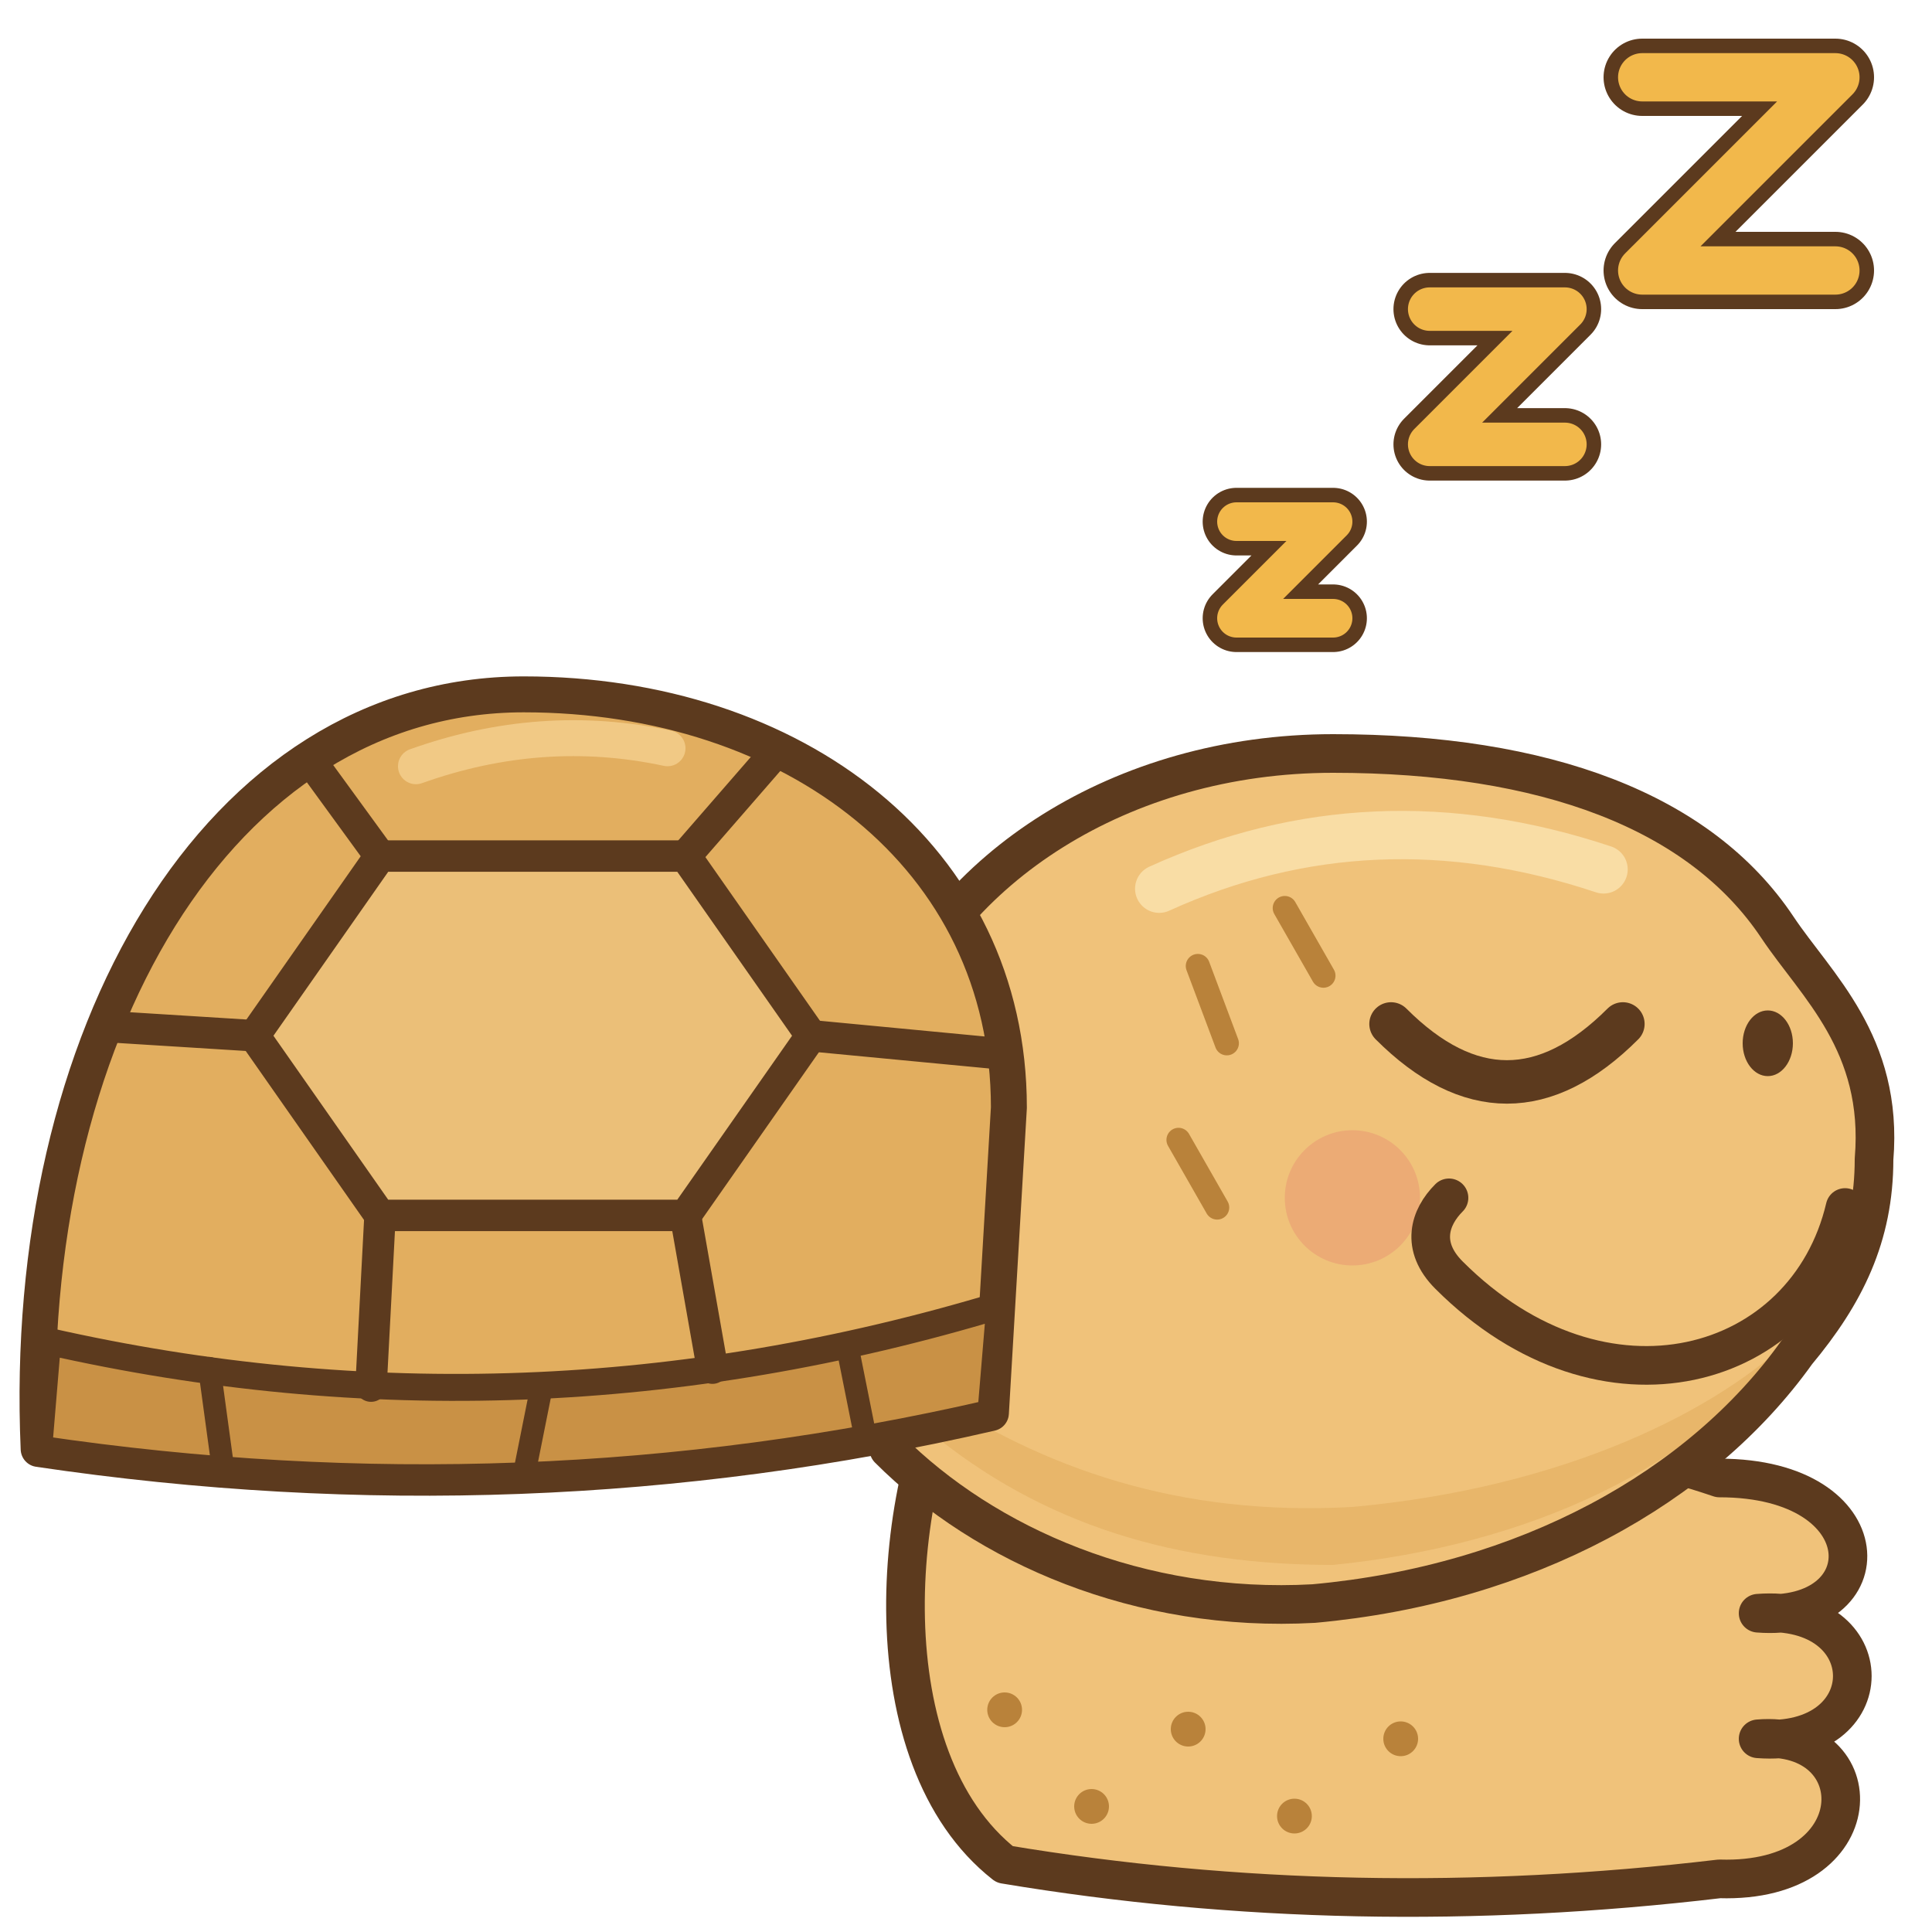
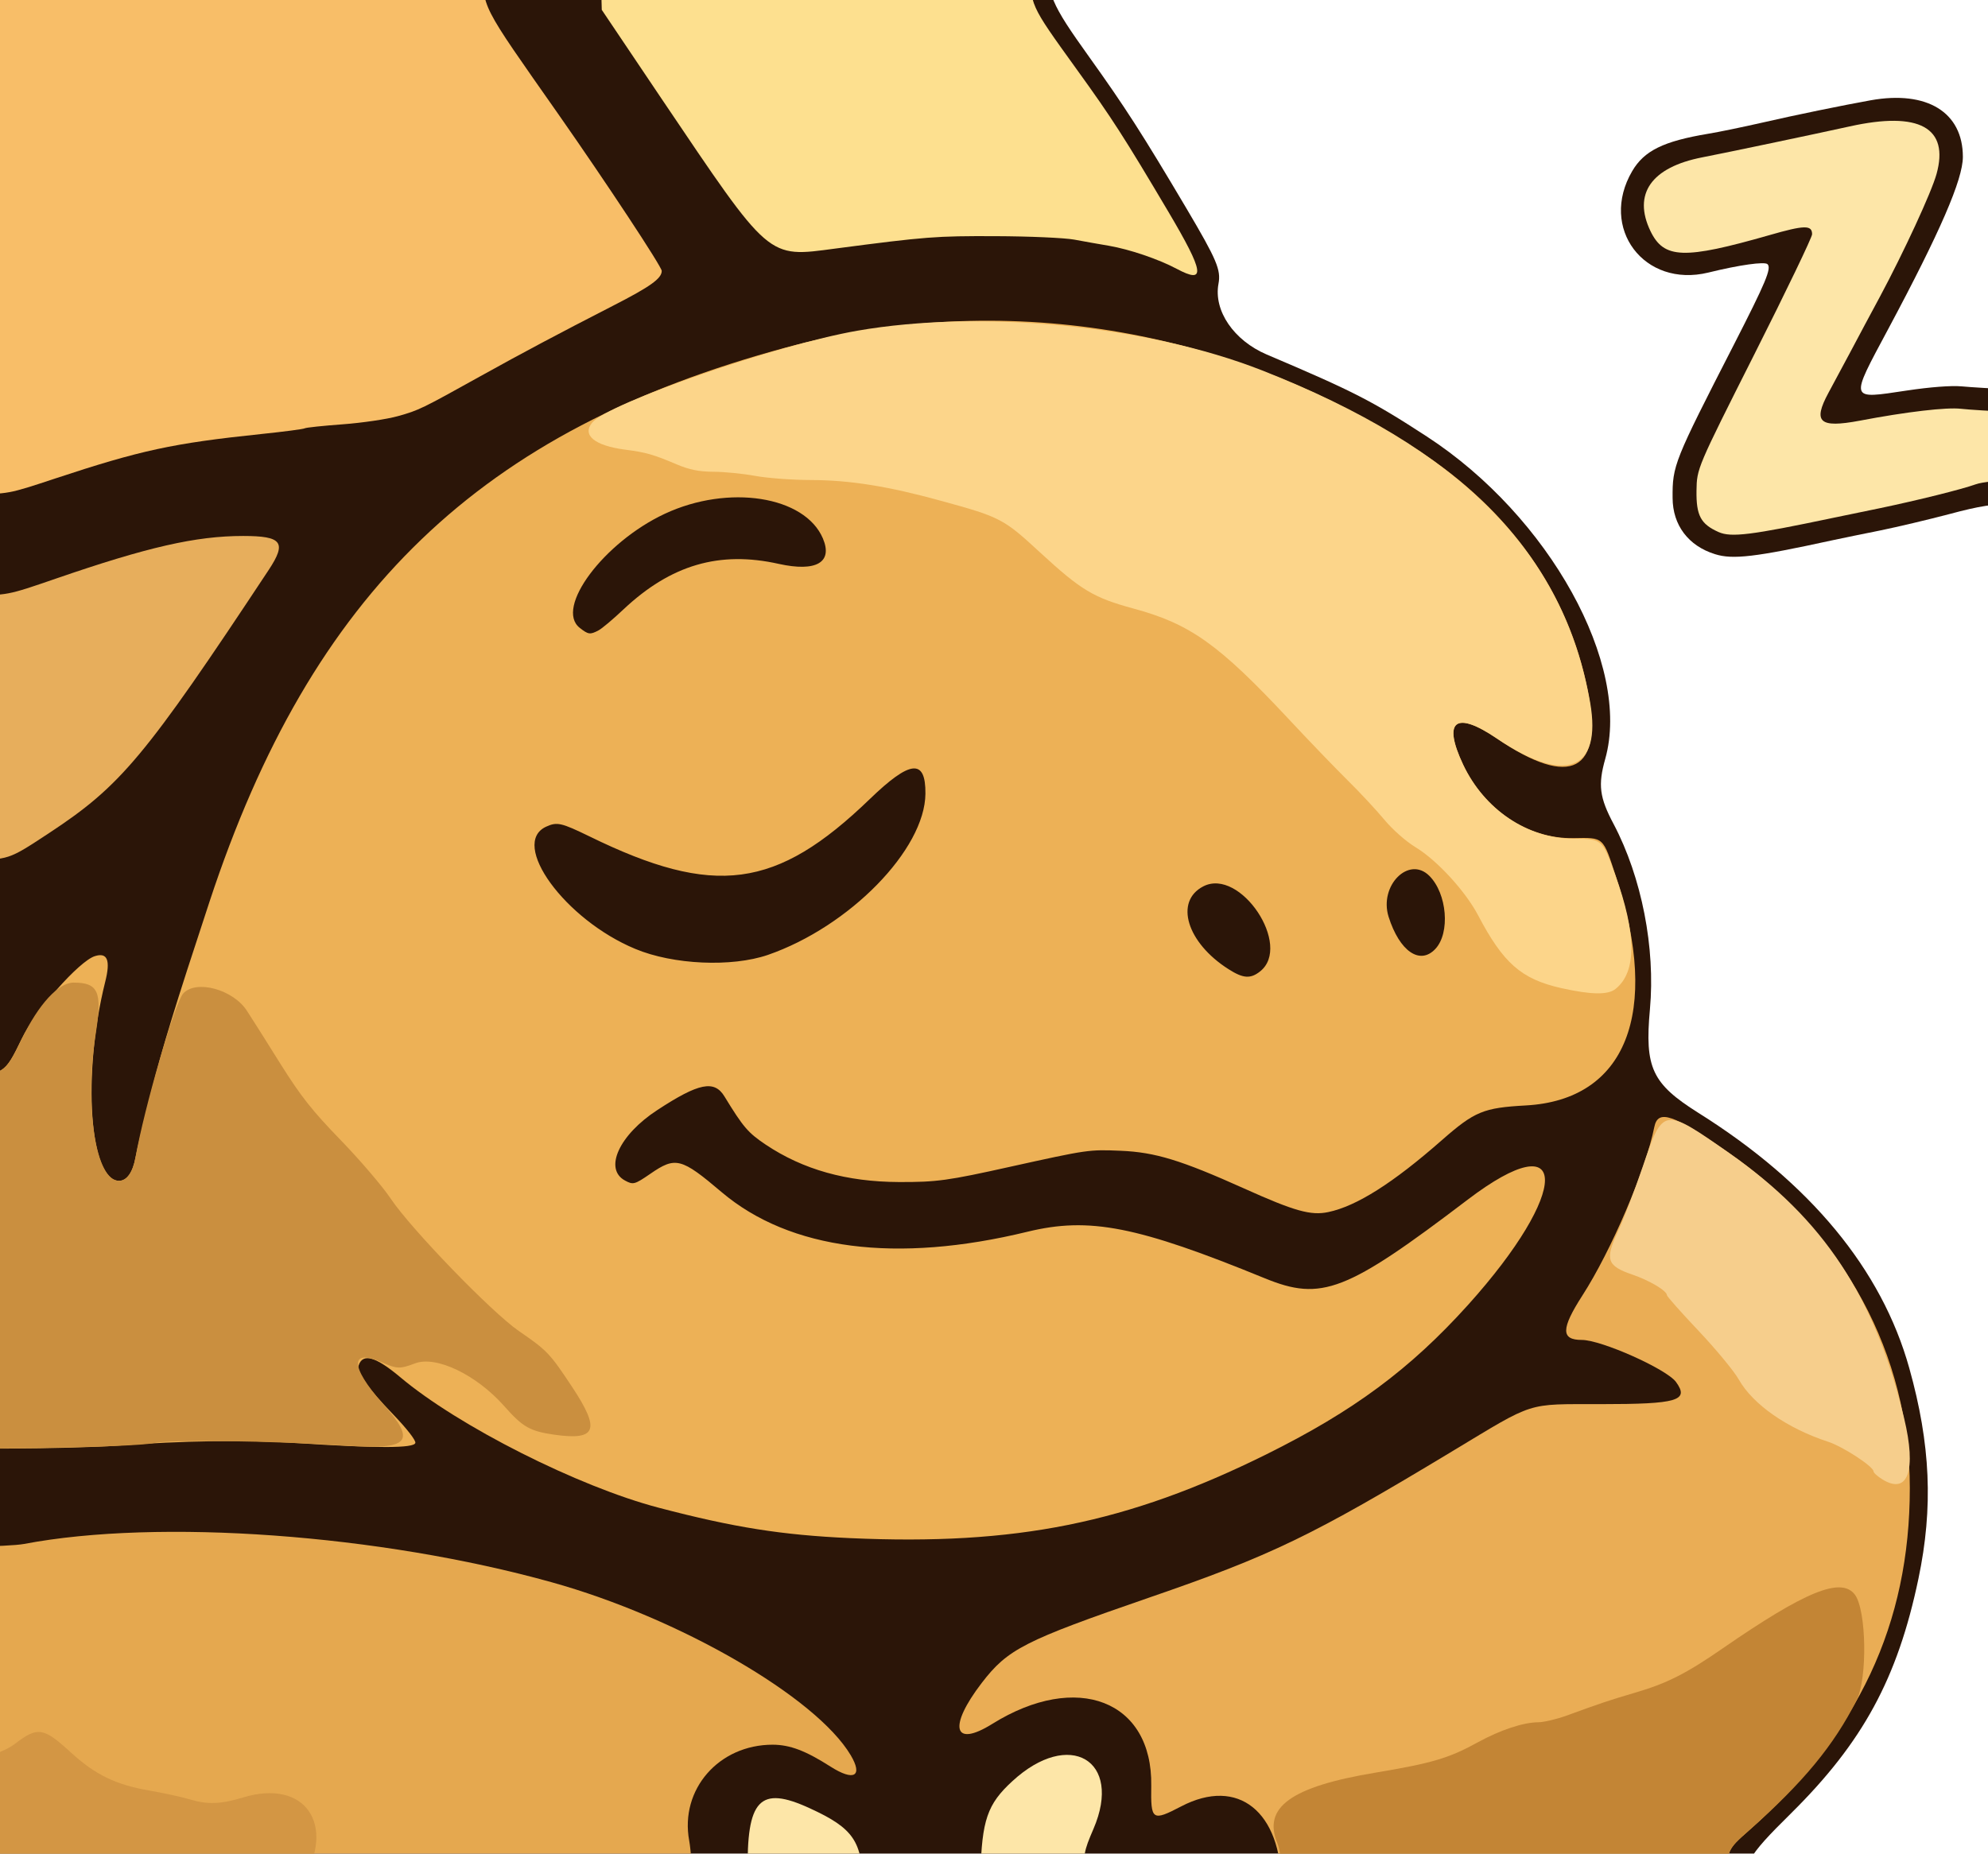
- <svg xmlns="http://www.w3.org/2000/svg" viewBox="0 0 200 200" width="200" height="200">
-   <path d="M100 140 C92 154 90 182 104 193 Q140 199 178 194.5            C194 195 194 179 182 180            C195 181 195 166 182 167            C195 168 195 153 178 153            C175 152 172 151 168 151            C150 150 130 148 118 142 Z" fill="#F0C27A" stroke="#5C3A1E" stroke-width="4" stroke-linejoin="round" />
-   <circle cx="104" cy="177" r="1.8" fill="#B9823A" />
-   <circle cx="113" cy="187" r="1.8" fill="#B9823A" />
-   <circle cx="123" cy="179" r="1.8" fill="#B9823A" />
-   <circle cx="134" cy="188" r="1.8" fill="#B9823A" />
-   <circle cx="145" cy="180" r="1.8" fill="#B9823A" />
-   <path d="M92 106 C98 90 116 78 138 78 C160 78 176 84 184 96 C188 102 195 108 194 120 C194 128 191 134 186 140 C176 154 158 164 136 166 C118 167 102 160 92 150 Z" fill="#F0C27A" />
-   <path d="M96 148 C108 158 122 162 138 162 C158 160 176 152 186 138 C178 146 162 154 140 156 C122 157 108 152 96 144 Z" fill="#E2AE5F" opacity="0.6" />
-   <path d="M120 92 Q142 82 166 90" fill="none" stroke="#FBE3B0" stroke-width="5" stroke-linecap="round" opacity="0.8" />
-   <path d="M124 100 L127 108 M133 94 L137 101 M122 118 L126 125" fill="none" stroke="#B9823A" stroke-width="2.5" stroke-linecap="round" />
-   <circle cx="140" cy="124" r="7" fill="#E5896F" opacity="0.4" />
-   <path d="M144 106 Q156 118 168 106" fill="none" stroke="#5C3A1E" stroke-width="4.5" stroke-linecap="round" />
-   <ellipse cx="183" cy="108" rx="2.6" ry="3.4" fill="#5C3A1E" />
-   <path d="M191 125 C187 142 166 148 150 132 C147 129 148 126 150 124" fill="none" stroke="#5C3A1E" stroke-width="4" stroke-linecap="round" stroke-linejoin="round" />
-   <path d="M92 106 C98 90 116 78 138 78 C160 78 176 84 184 96 C188 102 195 108 194 120 C194 128 191 134 186 140 C176 154 158 164 136 166 C118 167 102 160 92 150 Z" fill="none" stroke="#5C3A1E" stroke-width="4" stroke-linejoin="round" />
-   <g transform="translate(4 150) scale(0.93) translate(-4 -150)">
-     <path d="M4 150 C2 104 24 66 58 66 C88 66 112 84 112 112 L110 146 Q58 158 4 150 Z" fill="#E2AE5F" stroke="#5C3A1E" stroke-width="4" stroke-linejoin="round" />
-     <path d="M46 74 Q60 69 74 72" fill="none" stroke="#F5D08F" stroke-width="4" stroke-linecap="round" opacity="0.8" />
-     <path d="M5 138 Q58 150 111 134 L110 146 Q58 158 4 150 Z" fill="#C99145" stroke="#5C3A1E" stroke-width="3" stroke-linejoin="round" />
-     <path d="M23 141 L24.5 152 M60 143 L58 153 M94 138.5 L96 148.5" fill="none" stroke="#5C3A1E" stroke-width="2.5" stroke-linecap="round" />
-     <path d="M42 84 L76 84 L90 104 L76 124 L42 124 L28 104 Z" fill="#EBBF78" stroke="#5C3A1E" stroke-width="3.5" stroke-linejoin="round" />
-     <path d="M42 84 L34.5 73.7 M76 84 L86 72.5 M90 104 L111 106 M76 124 L79 141 M42 124 L41 143 M28 104 L12 103" fill="none" stroke="#5C3A1E" stroke-width="3.5" stroke-linecap="round" />
-   </g>
-   <g fill="none" stroke-linecap="round" stroke-linejoin="round">
-     <polyline points="128,54 138,54 128,64 138,64" stroke="#5C3A1E" stroke-width="7" />
-     <polyline points="128,54 138,54 128,64 138,64" stroke="#F2B84B" stroke-width="4" />
-     <polyline points="148,32 162,32 148,46 162,46" stroke="#5C3A1E" stroke-width="7.5" />
-     <polyline points="148,32 162,32 148,46 162,46" stroke="#F2B84B" stroke-width="4.5" />
-     <polyline points="170,8 190,8 170,28 190,28" stroke="#5C3A1E" stroke-width="8" />
-     <polyline points="170,8 190,8 170,28 190,28" stroke="#F2B84B" stroke-width="5" />
-   </g>
+ <svg xmlns="http://www.w3.org/2000/svg" viewBox="0 0 178 166" width="178" height="166" overflow="hidden">
+   <path d="M-6.00 83.00L-6.00 -6.00 L43.88 -6.00L93.75 -6.00 L93.75 -3.80C93.75 -0.51 94.10 0.32 97.50 5.07C100.75 9.61 102.29 12.01 106.24 18.68C108.96 23.28 109.33 24.17 109.10 25.41C108.65 27.83 110.47 30.49 113.42 31.75C121.19 35.05 122.85 35.90 127.75 39.09C138.71 46.22 146.09 59.55 143.73 67.96C143.07 70.30 143.21 71.42 144.49 73.82C146.99 78.57 148.23 84.89 147.73 90.39C147.25 95.64 147.92 97.05 152.06 99.66C162.08 105.94 168.48 113.68 170.95 122.52C172.86 129.33 173.11 135.01 171.77 141.39C169.90 150.32 166.79 156.04 160.36 162.40C156.35 166.36 156.00 166.99 156.00 170.30L156.00 172.00 L75.00 172.00L-6.00 172.00 L-6.00 83.00Z" fill="#2B1508" fill-rule="evenodd" />
+   <path d="M153.56 49.63C151.17 48.89 149.77 47.03 149.76 44.60C149.74 41.69 149.88 41.34 155.24 30.88C158.11 25.27 158.63 24.03 158.26 23.66C158.01 23.41 155.76 23.72 152.96 24.41C147.21 25.81 143.16 20.43 146.14 15.33C147.21 13.50 148.93 12.65 152.94 11.98C153.87 11.83 156.03 11.38 157.75 10.99C160.70 10.31 164.99 9.43 167.50 8.98C172.54 8.08 175.75 10.05 175.75 14.05C175.75 16.07 173.72 20.76 169.08 29.44C165.60 35.95 165.54 35.75 170.70 34.98C172.82 34.66 174.70 34.52 175.62 34.60C176.45 34.68 178.67 34.81 180.56 34.90L184.00 35.06 L184.00 40.01L184.00 44.97 L180.94 45.06C178.40 45.13 177.30 45.30 174.50 46.05C172.64 46.54 169.89 47.19 168.38 47.50C166.86 47.80 164.89 48.21 164.00 48.40C157.17 49.89 155.14 50.13 153.56 49.63Z" fill="#2B1508" fill-rule="evenodd" />
+   <path d="M-6.00 19.12L-6.00 -6.00 L18.62 -6.00L43.25 -6.00 L43.25 -2.99C43.25 0.78 42.93 0.15 50.01 10.25C54.28 16.35 59.25 23.88 59.25 24.26C59.25 24.94 58.25 25.66 54.87 27.39C50.05 29.86 46.76 31.61 43.00 33.70C37.77 36.61 37.49 36.75 35.62 37.27C34.66 37.54 32.44 37.87 30.68 38.00C28.92 38.13 27.39 38.29 27.28 38.36C27.17 38.43 25.42 38.66 23.39 38.87C15.46 39.70 12.60 40.32 4.92 42.86C0.73 44.25 0.73 44.25 -2.63 44.25L-6.00 44.25 L-6.00 19.12Z" fill="#F8BE68" fill-rule="evenodd" />
+   <path d="M105.35 24.07C103.71 23.20 101.14 22.33 99.29 22.01C98.44 21.87 97.05 21.62 96.19 21.46C95.32 21.30 92.16 21.16 89.12 21.15C83.81 21.13 82.95 21.19 74.80 22.26C68.67 23.07 69.04 23.38 59.26 8.88L53.88 0.88 L53.79 -2.56L53.71 -6.00 L72.98 -6.00L92.25 -6.00 L92.25 -3.05C92.25 0.51 92.16 0.31 96.39 6.19C99.57 10.59 100.67 12.31 104.61 18.96C107.84 24.42 107.99 25.48 105.35 24.07Z" fill="#FDE08F" fill-rule="evenodd" />
+   <path d="M-6.00 65.11L-6.00 53.22 L-2.69 53.28C0.62 53.33 0.62 53.33 5.00 51.82C13.21 48.99 17.54 48.00 21.77 48.00C25.26 48.00 25.69 48.57 24.06 51.04C12.97 67.81 10.83 70.37 4.39 74.61C0.71 77.03 0.80 77.00 -2.89 77.00L-6.00 77.00 L-6.00 65.11Z" fill="#E7AE5C" fill-rule="evenodd" />
+   <path d="M-6.00 155.25L-6.00 138.50 L-2.53 138.50C-0.63 138.50 1.48 138.40 2.16 138.27C14.23 135.98 34.00 137.41 49.39 141.70C60.81 144.88 73.07 151.98 76.17 157.19C77.29 159.08 76.46 159.55 74.36 158.21C72.12 156.78 70.73 156.26 69.20 156.25C64.36 156.24 60.86 160.26 61.71 164.85C61.87 165.72 62.00 167.69 62.00 169.22L62.00 172.00 L28.00 172.00L-6.00 172.00 L-6.00 155.25Z" fill="#E5A84F" fill-rule="evenodd" />
+   <path d="M-6.00 164.88L-6.00 157.75 L-4.27 157.75C-2.23 157.75 0.16 157.07 1.37 156.15C3.38 154.61 3.89 154.70 6.34 156.94C8.52 158.94 10.39 159.85 13.40 160.36C14.66 160.58 16.23 160.92 16.90 161.12C18.57 161.63 19.74 161.59 21.78 160.97C27.30 159.30 30.14 163.37 27.06 168.54C26.59 169.33 26.14 170.43 26.07 170.99L25.93 172.00 L9.97 172.00L-6.00 172.00 L-6.00 164.88Z" fill="#D39644" fill-rule="evenodd" />
+   <path d="M114.74 168.94C114.73 162.22 110.85 159.12 105.77 161.77C103.16 163.13 103.03 163.04 103.08 159.92C103.20 152.29 96.43 149.66 88.84 154.39C85.36 156.56 84.88 154.66 87.90 150.72C90.24 147.68 91.69 146.94 102.88 143.08C113.83 139.31 117.46 137.56 130.05 129.96C137.52 125.46 136.57 125.76 143.30 125.75C150.22 125.75 151.28 125.44 150.06 123.76C149.20 122.60 143.38 120.00 141.63 120.00C139.75 120.00 139.77 119.00 141.67 116.04C144.26 112.03 147.37 104.75 148.12 100.94C148.45 99.31 149.79 99.77 154.76 103.22C165.11 110.42 171.00 121.31 171.00 133.26C171.00 145.42 166.37 155.28 156.62 163.91C154.62 165.67 154.62 165.67 154.54 168.84L154.46 172.00 L134.60 172.00L114.75 172.00 L114.74 168.94Z" fill="#EAAD55" fill-rule="evenodd" />
+   <path d="M114.75 168.99C114.75 166.88 114.64 165.72 114.38 165.09C113.03 161.86 115.58 160.01 123.17 158.75C128.25 157.90 129.73 157.46 132.33 156.03C134.33 154.93 136.39 154.25 137.73 154.24C138.22 154.24 139.36 153.97 140.25 153.65C143.34 152.52 144.13 152.26 146.37 151.60C149.23 150.77 150.97 149.89 154.25 147.62C161.66 142.50 164.86 141.20 166.08 142.81C167.12 144.20 167.22 150.32 166.23 152.28C164.19 156.32 161.46 159.63 156.62 163.91C154.62 165.67 154.62 165.67 154.54 168.84L154.46 172.00 L134.60 172.00L114.75 172.00 L114.75 168.99Z" fill="#C38535" fill-rule="evenodd" />
+   <path d="M168.56 132.50C168.12 132.23 167.75 131.90 167.75 131.77C167.75 131.34 164.98 129.53 163.66 129.11C160.02 127.92 156.95 125.78 155.69 123.55C155.26 122.79 153.63 120.82 152.08 119.18C150.52 117.53 149.25 116.10 149.25 115.99C149.25 115.60 147.69 114.67 146.16 114.15C143.88 113.37 143.69 112.81 144.86 110.30C145.36 109.24 146.36 106.63 147.08 104.50C148.91 99.12 148.91 99.12 154.84 103.27C163.31 109.20 167.86 116.10 170.49 127.01C171.61 131.69 170.84 133.89 168.56 132.50Z" fill="#F6CE8C" fill-rule="evenodd" />
+   <path d="M76.12 137.75C69.99 137.47 65.74 136.80 58.99 135.03C51.80 133.15 41.02 127.71 35.83 123.33C33.64 121.49 32.47 121.16 32.11 122.29C31.91 122.94 32.72 124.09 35.25 126.72C36.42 127.94 37.24 128.99 37.19 129.22C37.09 129.71 33.77 129.71 26.62 129.24C22.07 128.94 16.24 129.02 10.50 129.47C8.78 129.60 4.37 129.72 0.69 129.73L-6.00 129.75 L-6.00 113.00L-6.00 96.25 L-3.18 96.25C0.33 96.25 0.42 96.19 1.94 93.04C3.15 90.53 7.09 86.07 8.49 85.63C9.62 85.27 9.91 85.99 9.42 87.93C7.35 96.21 8.01 105.75 10.66 105.75C11.36 105.75 11.90 104.98 12.14 103.62C12.23 103.08 12.86 100.47 13.53 97.83C14.58 93.66 15.65 90.18 18.76 80.75C27.90 53.03 43.00 38.51 70.38 31.12C89.60 25.92 110.01 29.25 127.00 40.34C135.24 45.72 140.45 53.11 142.16 61.84C143.58 69.11 140.66 70.65 134.03 66.14C130.32 63.62 129.14 64.53 131.01 68.49C132.94 72.55 136.81 75.13 140.86 75.06C143.64 75.01 143.51 74.89 144.72 78.61C148.69 90.69 145.59 98.51 136.62 99.00C132.82 99.21 132.04 99.53 129.10 102.11C124.72 105.96 121.46 108.02 118.93 108.55C117.37 108.88 115.91 108.47 111.38 106.43C105.75 103.90 103.43 103.19 100.35 103.06C97.50 102.94 97.42 102.95 90.50 104.48C84.85 105.74 83.86 105.87 80.50 105.86C75.80 105.84 71.91 104.75 68.56 102.51C66.97 101.44 66.55 100.95 64.87 98.20C63.96 96.70 62.57 96.98 58.86 99.41C55.43 101.64 54.04 104.70 55.97 105.73C56.69 106.12 56.82 106.09 58.23 105.12C60.49 103.56 60.99 103.69 64.62 106.77C70.73 111.94 80.26 113.17 92.00 110.31C97.54 108.96 101.84 109.81 113.25 114.48C118.33 116.56 120.55 115.70 131.41 107.44C140.63 100.43 140.64 106.65 131.43 116.88C126.24 122.63 121.18 126.38 113.38 130.25C100.94 136.41 90.97 138.42 76.12 137.75ZM112.82 87.00C115.74 84.70 111.05 77.67 107.74 79.38C105.14 80.72 106.26 84.42 109.99 86.79C111.30 87.63 111.96 87.68 112.82 87.00ZM68.75 85.52C76.06 82.99 82.82 76.08 82.86 71.08C82.89 67.92 81.50 68.06 77.87 71.57C69.51 79.64 63.96 80.38 52.77 74.90C50.26 73.68 49.88 73.59 48.91 74.03C45.61 75.53 50.57 82.36 56.88 84.98C60.27 86.40 65.51 86.63 68.75 85.52ZM128.52 84.98C129.86 83.55 129.57 80.03 127.98 78.44C126.15 76.61 123.46 79.31 124.33 82.10C125.31 85.20 127.14 86.46 128.52 84.98ZM53.58 56.46C53.88 56.31 54.90 55.45 55.84 54.56C60.08 50.58 64.42 49.31 69.73 50.50C73.08 51.24 74.59 50.37 73.68 48.22C72.06 44.42 65.23 43.35 59.53 46.01C54.05 48.57 49.65 54.46 51.91 56.23C52.67 56.83 52.84 56.85 53.58 56.46Z" fill="#EDB156" fill-rule="evenodd" />
+   <path d="M-6.00 113.04L-6.00 96.25 L-3.18 96.25C0.32 96.25 0.42 96.19 1.93 93.08C3.46 89.93 5.23 88.00 6.59 88.00C8.79 88.00 9.16 88.81 8.59 92.46C7.54 99.15 8.57 105.75 10.66 105.75C11.36 105.75 11.90 104.98 12.14 103.62C12.90 99.27 15.65 89.80 16.40 88.98C17.55 87.70 20.89 88.61 22.12 90.54C22.54 91.18 23.89 93.32 25.12 95.29C26.96 98.22 27.95 99.47 30.52 102.12C32.25 103.91 34.27 106.27 35.00 107.37C36.84 110.10 44.02 117.52 46.44 119.19C49.02 120.97 49.21 121.17 51.24 124.23C53.77 128.06 53.42 129.02 49.65 128.49C47.44 128.17 46.81 127.81 45.14 125.92C42.65 123.11 39.04 121.38 37.16 122.10C35.82 122.61 35.53 122.60 34.25 122.03C31.32 120.72 31.32 122.37 34.25 125.67C37.33 129.13 36.71 129.85 30.98 129.47C24.23 129.03 15.21 128.91 13.74 129.24C12.89 129.43 8.93 129.59 3.19 129.68L-6.00 129.82 L-6.00 113.04Z" fill="#CA8F3F" fill-rule="evenodd" />
+   <path d="M139.78 88.49C136.21 87.68 134.60 86.27 132.34 81.96C131.19 79.79 128.67 77.04 126.72 75.86C125.87 75.34 124.68 74.29 123.95 73.41C123.25 72.57 121.77 70.97 120.65 69.87C119.54 68.77 117.16 66.30 115.38 64.39C109.13 57.70 106.56 55.87 101.49 54.50C97.92 53.53 96.81 52.87 93.13 49.48C89.86 46.46 89.59 46.31 84.25 44.85C79.55 43.55 76.10 43.00 72.64 42.99C70.98 42.99 68.72 42.82 67.62 42.62C66.53 42.42 64.84 42.25 63.88 42.25C62.58 42.24 61.74 42.07 60.62 41.60C58.50 40.70 57.84 40.51 55.97 40.27C53.23 39.91 52.09 38.97 53.03 37.84C54.46 36.11 69.58 30.87 76.75 29.62C87.81 27.69 102.75 29.15 112.95 33.15C130.82 40.17 140.02 49.48 142.38 62.93C143.44 69.02 140.13 70.29 134.03 66.14C130.32 63.62 129.14 64.53 131.01 68.49C132.90 72.48 136.73 75.07 140.80 75.11C143.46 75.13 143.46 75.12 144.62 78.33C146.54 83.65 146.55 87.03 144.66 88.56C143.97 89.12 142.48 89.09 139.78 88.49Z" fill="#FCD58A" fill-rule="evenodd" />
+   <path d="M87.79 167.81C87.91 163.02 88.40 161.57 90.64 159.52C95.74 154.81 100.55 157.63 97.91 163.78C97.03 165.83 97.00 165.99 97.00 168.95L97.00 172.00 L92.35 172.00L87.69 172.00 L87.79 167.81Z" fill="#FDE6A8" fill-rule="evenodd" />
+   <path d="M66.95 167.81C66.83 161.14 68.02 159.88 72.50 161.94C76.43 163.74 77.23 164.92 77.24 168.94L77.25 172.00 L72.14 172.00L67.02 172.00 L66.95 167.81Z" fill="#FDE6A8" fill-rule="evenodd" />
+   <path d="M153.88 47.65C152.28 46.94 151.87 46.17 151.90 43.95C151.93 41.95 151.93 41.95 157.09 31.71C159.93 26.08 162.25 21.25 162.25 20.98C162.25 20.14 161.58 20.15 158.42 21.06C150.77 23.25 148.99 23.19 147.78 20.70C146.18 17.37 147.85 14.98 152.42 14.09C154.54 13.68 162.40 12.03 165.62 11.32C171.84 9.94 174.55 11.43 173.39 15.59C172.94 17.22 170.46 22.58 168.33 26.56C167.57 27.97 166.38 30.19 165.69 31.50C164.99 32.81 164.10 34.47 163.71 35.19C162.30 37.81 162.90 38.35 166.49 37.68C170.74 36.87 174.30 36.46 175.58 36.61C176.29 36.69 178.48 36.83 180.44 36.90L184.00 37.05 L184.00 40.02L184.00 43.00 L180.94 43.01C178.94 43.02 177.53 43.15 176.88 43.38C175.63 43.83 171.67 44.81 168.38 45.50C167.00 45.78 165.09 46.18 164.12 46.38C156.80 47.92 155.00 48.15 153.88 47.65Z" fill="#FDE6A8" fill-rule="evenodd" />
</svg>
